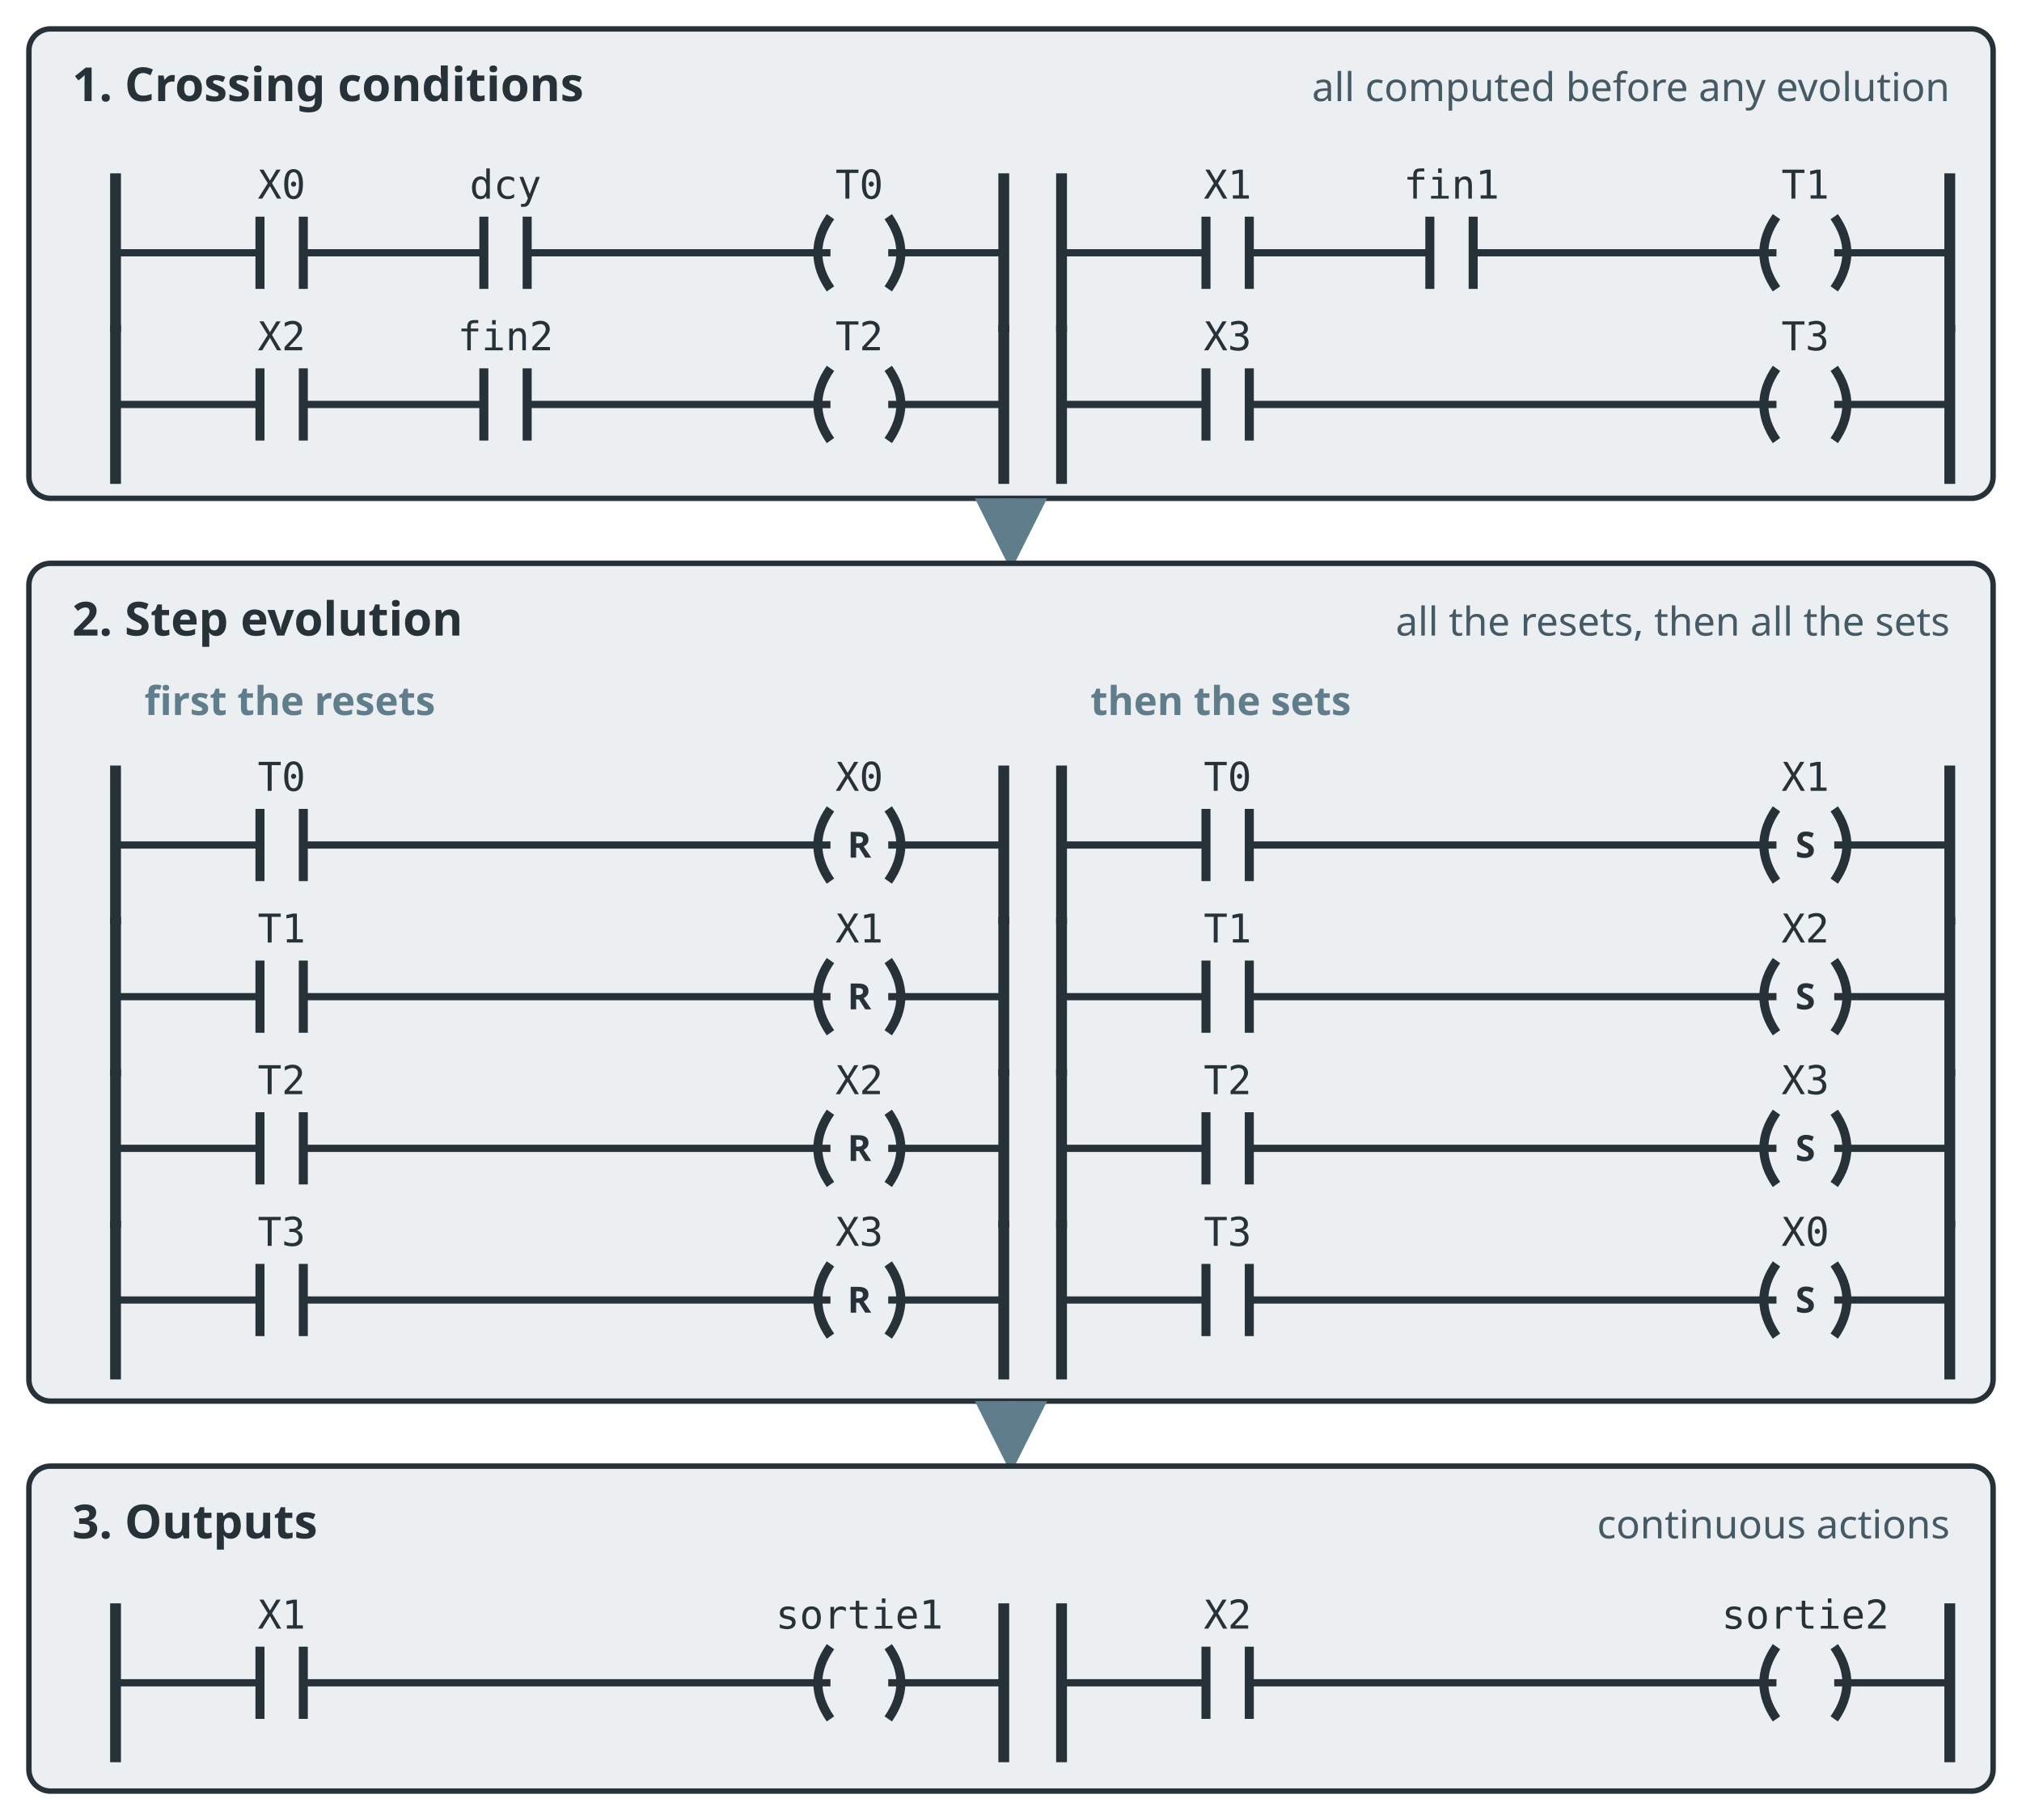
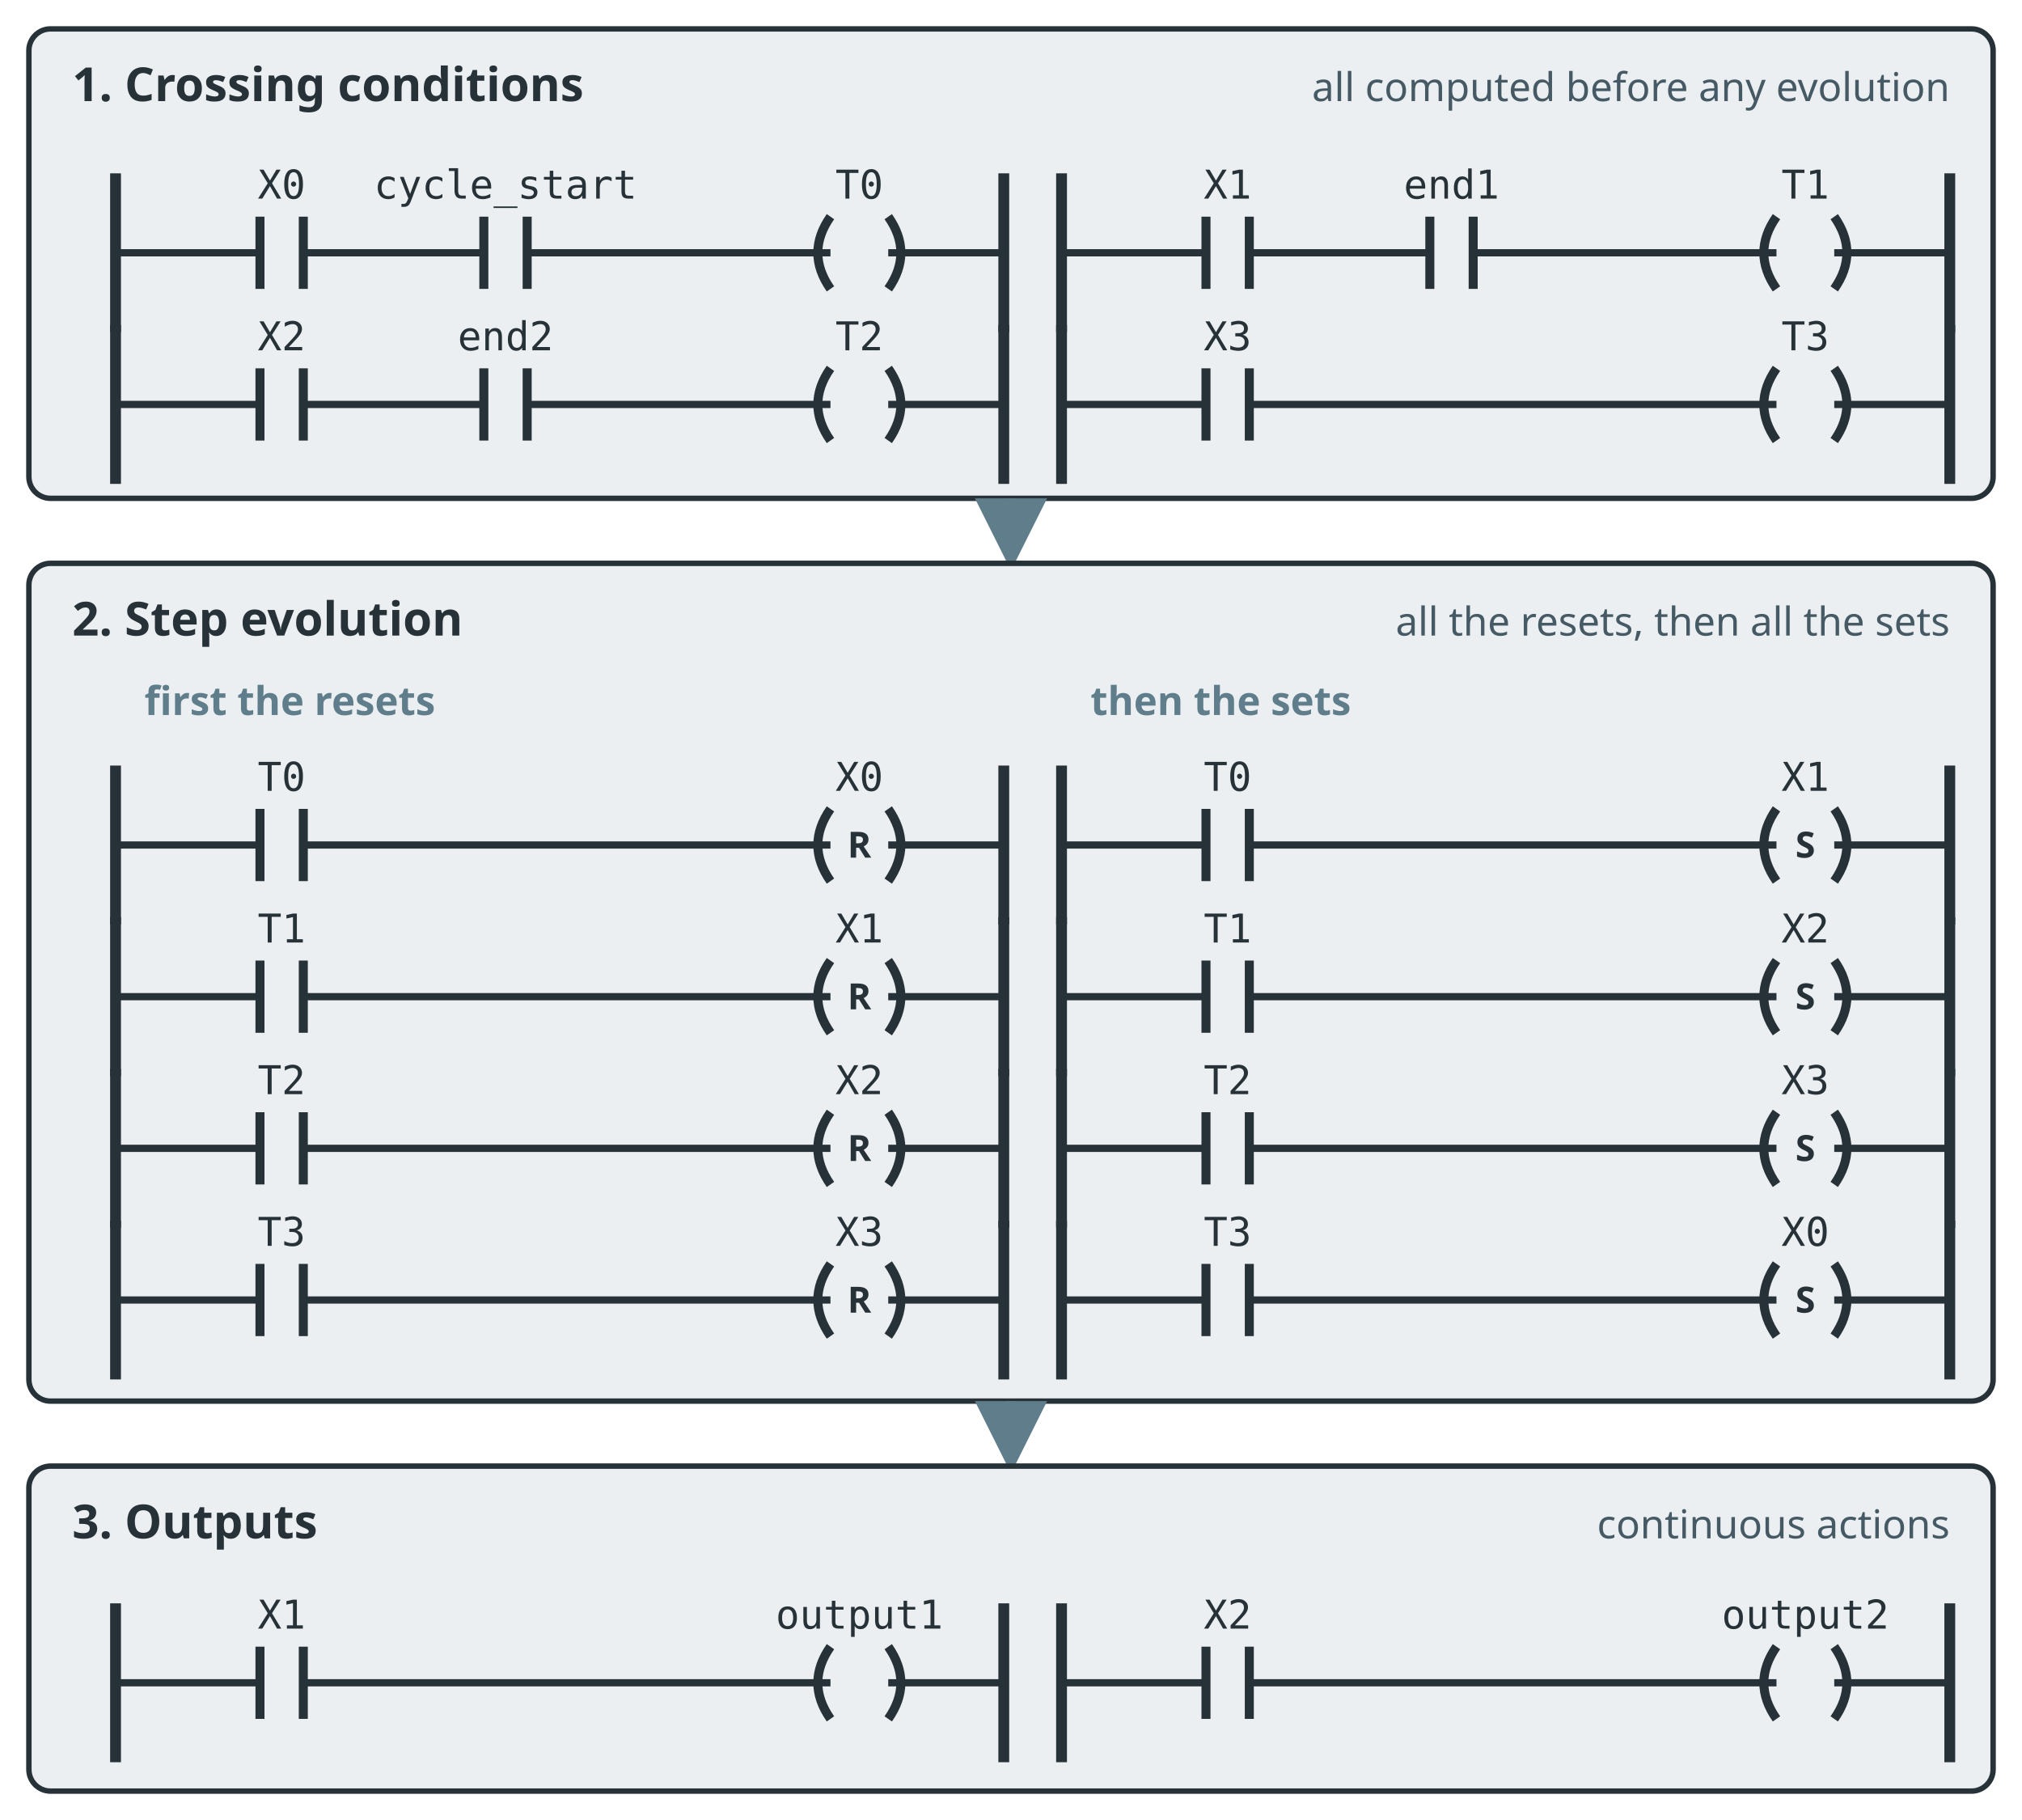
<svg xmlns="http://www.w3.org/2000/svg" viewBox="0 0 560 504" font-family="sans-serif">
  <defs>
    <marker id="arrow" viewBox="0 0 10 10" refX="9" refY="5" markerWidth="8" markerHeight="8" orient="auto">
      <path d="M 0 0 L 10 5 L 0 10 z" fill="#607d8b" />
    </marker>
  </defs>
  <rect x="8" y="8" width="544" height="130" fill="#eceff1" stroke="#263238" stroke-width="1.5" rx="6" />
  <text x="20" y="28" font-size="13" text-anchor="start" fill="#263238" font-weight="bold">1. Crossing conditions</text>
  <text x="540" y="28" font-size="11" text-anchor="end" fill="#455a64">all computed before any evolution</text>
  <line x1="72" y1="60" x2="72" y2="80" stroke="#263238" stroke-width="2.5" />
  <line x1="84" y1="60" x2="84" y2="80" stroke="#263238" stroke-width="2.5" />
  <text x="78" y="55" font-size="11" text-anchor="middle" fill="#263238" font-family="monospace">X0</text>
  <line x1="134" y1="60" x2="134" y2="80" stroke="#263238" stroke-width="2.5" />
  <line x1="146" y1="60" x2="146" y2="80" stroke="#263238" stroke-width="2.5" />
-   <text x="140" y="55" font-size="11" text-anchor="middle" fill="#263238" font-family="monospace">dcy</text>
+   <text x="140" y="55" font-size="11" text-anchor="middle" fill="#263238" font-family="monospace">cycle_start</text>
  <path d="M 230 60 Q 223 70 230 80" fill="none" stroke="#263238" stroke-width="2.5" />
  <path d="M 246 60 Q 253 70 246 80" fill="none" stroke="#263238" stroke-width="2.5" />
  <text x="238" y="55" font-size="11" text-anchor="middle" fill="#263238" font-family="monospace">T0</text>
  <line x1="32" y1="70" x2="72" y2="70" stroke="#263238" stroke-width="2" />
  <line x1="84" y1="70" x2="134" y2="70" stroke="#263238" stroke-width="2" />
  <line x1="146" y1="70" x2="230" y2="70" stroke="#263238" stroke-width="2" />
  <line x1="246" y1="70" x2="278" y2="70" stroke="#263238" stroke-width="2" />
  <line x1="32" y1="48" x2="32" y2="92" stroke="#263238" stroke-width="3" />
  <line x1="278" y1="48" x2="278" y2="92" stroke="#263238" stroke-width="3" />
  <line x1="334" y1="60" x2="334" y2="80" stroke="#263238" stroke-width="2.5" />
  <line x1="346" y1="60" x2="346" y2="80" stroke="#263238" stroke-width="2.5" />
  <text x="340" y="55" font-size="11" text-anchor="middle" fill="#263238" font-family="monospace">X1</text>
  <line x1="396" y1="60" x2="396" y2="80" stroke="#263238" stroke-width="2.5" />
  <line x1="408" y1="60" x2="408" y2="80" stroke="#263238" stroke-width="2.5" />
-   <text x="402" y="55" font-size="11" text-anchor="middle" fill="#263238" font-family="monospace">fin1</text>
+   <text x="402" y="55" font-size="11" text-anchor="middle" fill="#263238" font-family="monospace">end1</text>
  <path d="M 492 60 Q 485 70 492 80" fill="none" stroke="#263238" stroke-width="2.5" />
  <path d="M 508 60 Q 515 70 508 80" fill="none" stroke="#263238" stroke-width="2.5" />
  <text x="500" y="55" font-size="11" text-anchor="middle" fill="#263238" font-family="monospace">T1</text>
  <line x1="294" y1="70" x2="334" y2="70" stroke="#263238" stroke-width="2" />
  <line x1="346" y1="70" x2="396" y2="70" stroke="#263238" stroke-width="2" />
  <line x1="408" y1="70" x2="492" y2="70" stroke="#263238" stroke-width="2" />
  <line x1="508" y1="70" x2="540" y2="70" stroke="#263238" stroke-width="2" />
  <line x1="294" y1="48" x2="294" y2="92" stroke="#263238" stroke-width="3" />
  <line x1="540" y1="48" x2="540" y2="92" stroke="#263238" stroke-width="3" />
  <line x1="72" y1="102" x2="72" y2="122" stroke="#263238" stroke-width="2.5" />
  <line x1="84" y1="102" x2="84" y2="122" stroke="#263238" stroke-width="2.5" />
  <text x="78" y="97" font-size="11" text-anchor="middle" fill="#263238" font-family="monospace">X2</text>
  <line x1="134" y1="102" x2="134" y2="122" stroke="#263238" stroke-width="2.5" />
  <line x1="146" y1="102" x2="146" y2="122" stroke="#263238" stroke-width="2.5" />
-   <text x="140" y="97" font-size="11" text-anchor="middle" fill="#263238" font-family="monospace">fin2</text>
+   <text x="140" y="97" font-size="11" text-anchor="middle" fill="#263238" font-family="monospace">end2</text>
  <path d="M 230 102 Q 223 112 230 122" fill="none" stroke="#263238" stroke-width="2.5" />
  <path d="M 246 102 Q 253 112 246 122" fill="none" stroke="#263238" stroke-width="2.5" />
  <text x="238" y="97" font-size="11" text-anchor="middle" fill="#263238" font-family="monospace">T2</text>
  <line x1="32" y1="112" x2="72" y2="112" stroke="#263238" stroke-width="2" />
  <line x1="84" y1="112" x2="134" y2="112" stroke="#263238" stroke-width="2" />
  <line x1="146" y1="112" x2="230" y2="112" stroke="#263238" stroke-width="2" />
  <line x1="246" y1="112" x2="278" y2="112" stroke="#263238" stroke-width="2" />
  <line x1="32" y1="90" x2="32" y2="134" stroke="#263238" stroke-width="3" />
  <line x1="278" y1="90" x2="278" y2="134" stroke="#263238" stroke-width="3" />
  <line x1="334" y1="102" x2="334" y2="122" stroke="#263238" stroke-width="2.5" />
  <line x1="346" y1="102" x2="346" y2="122" stroke="#263238" stroke-width="2.5" />
  <text x="340" y="97" font-size="11" text-anchor="middle" fill="#263238" font-family="monospace">X3</text>
  <path d="M 492 102 Q 485 112 492 122" fill="none" stroke="#263238" stroke-width="2.5" />
  <path d="M 508 102 Q 515 112 508 122" fill="none" stroke="#263238" stroke-width="2.5" />
  <text x="500" y="97" font-size="11" text-anchor="middle" fill="#263238" font-family="monospace">T3</text>
  <line x1="294" y1="112" x2="334" y2="112" stroke="#263238" stroke-width="2" />
  <line x1="346" y1="112" x2="492" y2="112" stroke="#263238" stroke-width="2" />
  <line x1="508" y1="112" x2="540" y2="112" stroke="#263238" stroke-width="2" />
  <line x1="294" y1="90" x2="294" y2="134" stroke="#263238" stroke-width="3" />
  <line x1="540" y1="90" x2="540" y2="134" stroke="#263238" stroke-width="3" />
  <line x1="280" y1="138" x2="280" y2="156" stroke="#607d8b" stroke-width="2.5" marker-end="url(#arrow)" />
  <rect x="8" y="156" width="544" height="232" fill="#eceff1" stroke="#263238" stroke-width="1.5" rx="6" />
  <text x="20" y="176" font-size="13" text-anchor="start" fill="#263238" font-weight="bold">2. Step evolution</text>
  <text x="540" y="176" font-size="11" text-anchor="end" fill="#455a64">all the resets, then all the sets</text>
  <text x="40" y="198" font-size="11" text-anchor="start" fill="#607d8b" font-weight="bold">first the resets</text>
  <text x="302" y="198" font-size="11" text-anchor="start" fill="#607d8b" font-weight="bold">then the sets</text>
  <line x1="72" y1="224" x2="72" y2="244" stroke="#263238" stroke-width="2.5" />
  <line x1="84" y1="224" x2="84" y2="244" stroke="#263238" stroke-width="2.5" />
  <text x="78" y="219" font-size="11" text-anchor="middle" fill="#263238" font-family="monospace">T0</text>
  <path d="M 230 224 Q 223 234 230 244" fill="none" stroke="#263238" stroke-width="2.5" />
  <path d="M 246 224 Q 253 234 246 244" fill="none" stroke="#263238" stroke-width="2.5" />
  <text x="238" y="237.5" font-size="10" text-anchor="middle" fill="#263238" font-weight="bold">R</text>
  <text x="238" y="219" font-size="11" text-anchor="middle" fill="#263238" font-family="monospace">X0</text>
  <line x1="32" y1="234" x2="72" y2="234" stroke="#263238" stroke-width="2" />
  <line x1="84" y1="234" x2="230" y2="234" stroke="#263238" stroke-width="2" />
  <line x1="246" y1="234" x2="278" y2="234" stroke="#263238" stroke-width="2" />
  <line x1="32" y1="212" x2="32" y2="256" stroke="#263238" stroke-width="3" />
  <line x1="278" y1="212" x2="278" y2="256" stroke="#263238" stroke-width="3" />
  <line x1="334" y1="224" x2="334" y2="244" stroke="#263238" stroke-width="2.5" />
  <line x1="346" y1="224" x2="346" y2="244" stroke="#263238" stroke-width="2.5" />
  <text x="340" y="219" font-size="11" text-anchor="middle" fill="#263238" font-family="monospace">T0</text>
  <path d="M 492 224 Q 485 234 492 244" fill="none" stroke="#263238" stroke-width="2.5" />
  <path d="M 508 224 Q 515 234 508 244" fill="none" stroke="#263238" stroke-width="2.5" />
  <text x="500" y="237.5" font-size="10" text-anchor="middle" fill="#263238" font-weight="bold">S</text>
  <text x="500" y="219" font-size="11" text-anchor="middle" fill="#263238" font-family="monospace">X1</text>
  <line x1="294" y1="234" x2="334" y2="234" stroke="#263238" stroke-width="2" />
  <line x1="346" y1="234" x2="492" y2="234" stroke="#263238" stroke-width="2" />
  <line x1="508" y1="234" x2="540" y2="234" stroke="#263238" stroke-width="2" />
  <line x1="294" y1="212" x2="294" y2="256" stroke="#263238" stroke-width="3" />
  <line x1="540" y1="212" x2="540" y2="256" stroke="#263238" stroke-width="3" />
  <line x1="72" y1="266" x2="72" y2="286" stroke="#263238" stroke-width="2.5" />
  <line x1="84" y1="266" x2="84" y2="286" stroke="#263238" stroke-width="2.5" />
  <text x="78" y="261" font-size="11" text-anchor="middle" fill="#263238" font-family="monospace">T1</text>
  <path d="M 230 266 Q 223 276 230 286" fill="none" stroke="#263238" stroke-width="2.5" />
  <path d="M 246 266 Q 253 276 246 286" fill="none" stroke="#263238" stroke-width="2.5" />
  <text x="238" y="279.5" font-size="10" text-anchor="middle" fill="#263238" font-weight="bold">R</text>
  <text x="238" y="261" font-size="11" text-anchor="middle" fill="#263238" font-family="monospace">X1</text>
  <line x1="32" y1="276" x2="72" y2="276" stroke="#263238" stroke-width="2" />
  <line x1="84" y1="276" x2="230" y2="276" stroke="#263238" stroke-width="2" />
  <line x1="246" y1="276" x2="278" y2="276" stroke="#263238" stroke-width="2" />
  <line x1="32" y1="254" x2="32" y2="298" stroke="#263238" stroke-width="3" />
  <line x1="278" y1="254" x2="278" y2="298" stroke="#263238" stroke-width="3" />
  <line x1="334" y1="266" x2="334" y2="286" stroke="#263238" stroke-width="2.5" />
  <line x1="346" y1="266" x2="346" y2="286" stroke="#263238" stroke-width="2.5" />
  <text x="340" y="261" font-size="11" text-anchor="middle" fill="#263238" font-family="monospace">T1</text>
  <path d="M 492 266 Q 485 276 492 286" fill="none" stroke="#263238" stroke-width="2.5" />
  <path d="M 508 266 Q 515 276 508 286" fill="none" stroke="#263238" stroke-width="2.5" />
  <text x="500" y="279.5" font-size="10" text-anchor="middle" fill="#263238" font-weight="bold">S</text>
  <text x="500" y="261" font-size="11" text-anchor="middle" fill="#263238" font-family="monospace">X2</text>
  <line x1="294" y1="276" x2="334" y2="276" stroke="#263238" stroke-width="2" />
  <line x1="346" y1="276" x2="492" y2="276" stroke="#263238" stroke-width="2" />
  <line x1="508" y1="276" x2="540" y2="276" stroke="#263238" stroke-width="2" />
  <line x1="294" y1="254" x2="294" y2="298" stroke="#263238" stroke-width="3" />
  <line x1="540" y1="254" x2="540" y2="298" stroke="#263238" stroke-width="3" />
  <line x1="72" y1="308" x2="72" y2="328" stroke="#263238" stroke-width="2.5" />
  <line x1="84" y1="308" x2="84" y2="328" stroke="#263238" stroke-width="2.5" />
  <text x="78" y="303" font-size="11" text-anchor="middle" fill="#263238" font-family="monospace">T2</text>
  <path d="M 230 308 Q 223 318 230 328" fill="none" stroke="#263238" stroke-width="2.5" />
  <path d="M 246 308 Q 253 318 246 328" fill="none" stroke="#263238" stroke-width="2.5" />
  <text x="238" y="321.5" font-size="10" text-anchor="middle" fill="#263238" font-weight="bold">R</text>
  <text x="238" y="303" font-size="11" text-anchor="middle" fill="#263238" font-family="monospace">X2</text>
  <line x1="32" y1="318" x2="72" y2="318" stroke="#263238" stroke-width="2" />
  <line x1="84" y1="318" x2="230" y2="318" stroke="#263238" stroke-width="2" />
  <line x1="246" y1="318" x2="278" y2="318" stroke="#263238" stroke-width="2" />
  <line x1="32" y1="296" x2="32" y2="340" stroke="#263238" stroke-width="3" />
  <line x1="278" y1="296" x2="278" y2="340" stroke="#263238" stroke-width="3" />
  <line x1="334" y1="308" x2="334" y2="328" stroke="#263238" stroke-width="2.5" />
  <line x1="346" y1="308" x2="346" y2="328" stroke="#263238" stroke-width="2.5" />
  <text x="340" y="303" font-size="11" text-anchor="middle" fill="#263238" font-family="monospace">T2</text>
  <path d="M 492 308 Q 485 318 492 328" fill="none" stroke="#263238" stroke-width="2.5" />
  <path d="M 508 308 Q 515 318 508 328" fill="none" stroke="#263238" stroke-width="2.5" />
  <text x="500" y="321.5" font-size="10" text-anchor="middle" fill="#263238" font-weight="bold">S</text>
  <text x="500" y="303" font-size="11" text-anchor="middle" fill="#263238" font-family="monospace">X3</text>
  <line x1="294" y1="318" x2="334" y2="318" stroke="#263238" stroke-width="2" />
  <line x1="346" y1="318" x2="492" y2="318" stroke="#263238" stroke-width="2" />
  <line x1="508" y1="318" x2="540" y2="318" stroke="#263238" stroke-width="2" />
  <line x1="294" y1="296" x2="294" y2="340" stroke="#263238" stroke-width="3" />
  <line x1="540" y1="296" x2="540" y2="340" stroke="#263238" stroke-width="3" />
  <line x1="72" y1="350" x2="72" y2="370" stroke="#263238" stroke-width="2.5" />
  <line x1="84" y1="350" x2="84" y2="370" stroke="#263238" stroke-width="2.5" />
  <text x="78" y="345" font-size="11" text-anchor="middle" fill="#263238" font-family="monospace">T3</text>
  <path d="M 230 350 Q 223 360 230 370" fill="none" stroke="#263238" stroke-width="2.5" />
  <path d="M 246 350 Q 253 360 246 370" fill="none" stroke="#263238" stroke-width="2.5" />
  <text x="238" y="363.5" font-size="10" text-anchor="middle" fill="#263238" font-weight="bold">R</text>
  <text x="238" y="345" font-size="11" text-anchor="middle" fill="#263238" font-family="monospace">X3</text>
  <line x1="32" y1="360" x2="72" y2="360" stroke="#263238" stroke-width="2" />
  <line x1="84" y1="360" x2="230" y2="360" stroke="#263238" stroke-width="2" />
  <line x1="246" y1="360" x2="278" y2="360" stroke="#263238" stroke-width="2" />
  <line x1="32" y1="338" x2="32" y2="382" stroke="#263238" stroke-width="3" />
  <line x1="278" y1="338" x2="278" y2="382" stroke="#263238" stroke-width="3" />
  <line x1="334" y1="350" x2="334" y2="370" stroke="#263238" stroke-width="2.5" />
  <line x1="346" y1="350" x2="346" y2="370" stroke="#263238" stroke-width="2.5" />
  <text x="340" y="345" font-size="11" text-anchor="middle" fill="#263238" font-family="monospace">T3</text>
  <path d="M 492 350 Q 485 360 492 370" fill="none" stroke="#263238" stroke-width="2.5" />
  <path d="M 508 350 Q 515 360 508 370" fill="none" stroke="#263238" stroke-width="2.5" />
  <text x="500" y="363.5" font-size="10" text-anchor="middle" fill="#263238" font-weight="bold">S</text>
  <text x="500" y="345" font-size="11" text-anchor="middle" fill="#263238" font-family="monospace">X0</text>
  <line x1="294" y1="360" x2="334" y2="360" stroke="#263238" stroke-width="2" />
  <line x1="346" y1="360" x2="492" y2="360" stroke="#263238" stroke-width="2" />
  <line x1="508" y1="360" x2="540" y2="360" stroke="#263238" stroke-width="2" />
  <line x1="294" y1="338" x2="294" y2="382" stroke="#263238" stroke-width="3" />
  <line x1="540" y1="338" x2="540" y2="382" stroke="#263238" stroke-width="3" />
  <line x1="280" y1="388" x2="280" y2="406" stroke="#607d8b" stroke-width="2.5" marker-end="url(#arrow)" />
  <rect x="8" y="406" width="544" height="90" fill="#eceff1" stroke="#263238" stroke-width="1.5" rx="6" />
  <text x="20" y="426" font-size="13" text-anchor="start" fill="#263238" font-weight="bold">3. Outputs</text>
  <text x="540" y="426" font-size="11" text-anchor="end" fill="#455a64">continuous actions</text>
  <line x1="72" y1="456" x2="72" y2="476" stroke="#263238" stroke-width="2.5" />
  <line x1="84" y1="456" x2="84" y2="476" stroke="#263238" stroke-width="2.5" />
  <text x="78" y="451" font-size="11" text-anchor="middle" fill="#263238" font-family="monospace">X1</text>
  <path d="M 230 456 Q 223 466 230 476" fill="none" stroke="#263238" stroke-width="2.5" />
  <path d="M 246 456 Q 253 466 246 476" fill="none" stroke="#263238" stroke-width="2.5" />
-   <text x="238" y="451" font-size="11" text-anchor="middle" fill="#263238" font-family="monospace">sortie1</text>
+   <text x="238" y="451" font-size="11" text-anchor="middle" fill="#263238" font-family="monospace">output1</text>
  <line x1="32" y1="466" x2="72" y2="466" stroke="#263238" stroke-width="2" />
  <line x1="84" y1="466" x2="230" y2="466" stroke="#263238" stroke-width="2" />
  <line x1="246" y1="466" x2="278" y2="466" stroke="#263238" stroke-width="2" />
  <line x1="32" y1="444" x2="32" y2="488" stroke="#263238" stroke-width="3" />
  <line x1="278" y1="444" x2="278" y2="488" stroke="#263238" stroke-width="3" />
  <line x1="334" y1="456" x2="334" y2="476" stroke="#263238" stroke-width="2.5" />
  <line x1="346" y1="456" x2="346" y2="476" stroke="#263238" stroke-width="2.5" />
  <text x="340" y="451" font-size="11" text-anchor="middle" fill="#263238" font-family="monospace">X2</text>
  <path d="M 492 456 Q 485 466 492 476" fill="none" stroke="#263238" stroke-width="2.5" />
  <path d="M 508 456 Q 515 466 508 476" fill="none" stroke="#263238" stroke-width="2.5" />
-   <text x="500" y="451" font-size="11" text-anchor="middle" fill="#263238" font-family="monospace">sortie2</text>
+   <text x="500" y="451" font-size="11" text-anchor="middle" fill="#263238" font-family="monospace">output2</text>
  <line x1="294" y1="466" x2="334" y2="466" stroke="#263238" stroke-width="2" />
  <line x1="346" y1="466" x2="492" y2="466" stroke="#263238" stroke-width="2" />
  <line x1="508" y1="466" x2="540" y2="466" stroke="#263238" stroke-width="2" />
  <line x1="294" y1="444" x2="294" y2="488" stroke="#263238" stroke-width="3" />
  <line x1="540" y1="444" x2="540" y2="488" stroke="#263238" stroke-width="3" />
</svg>
